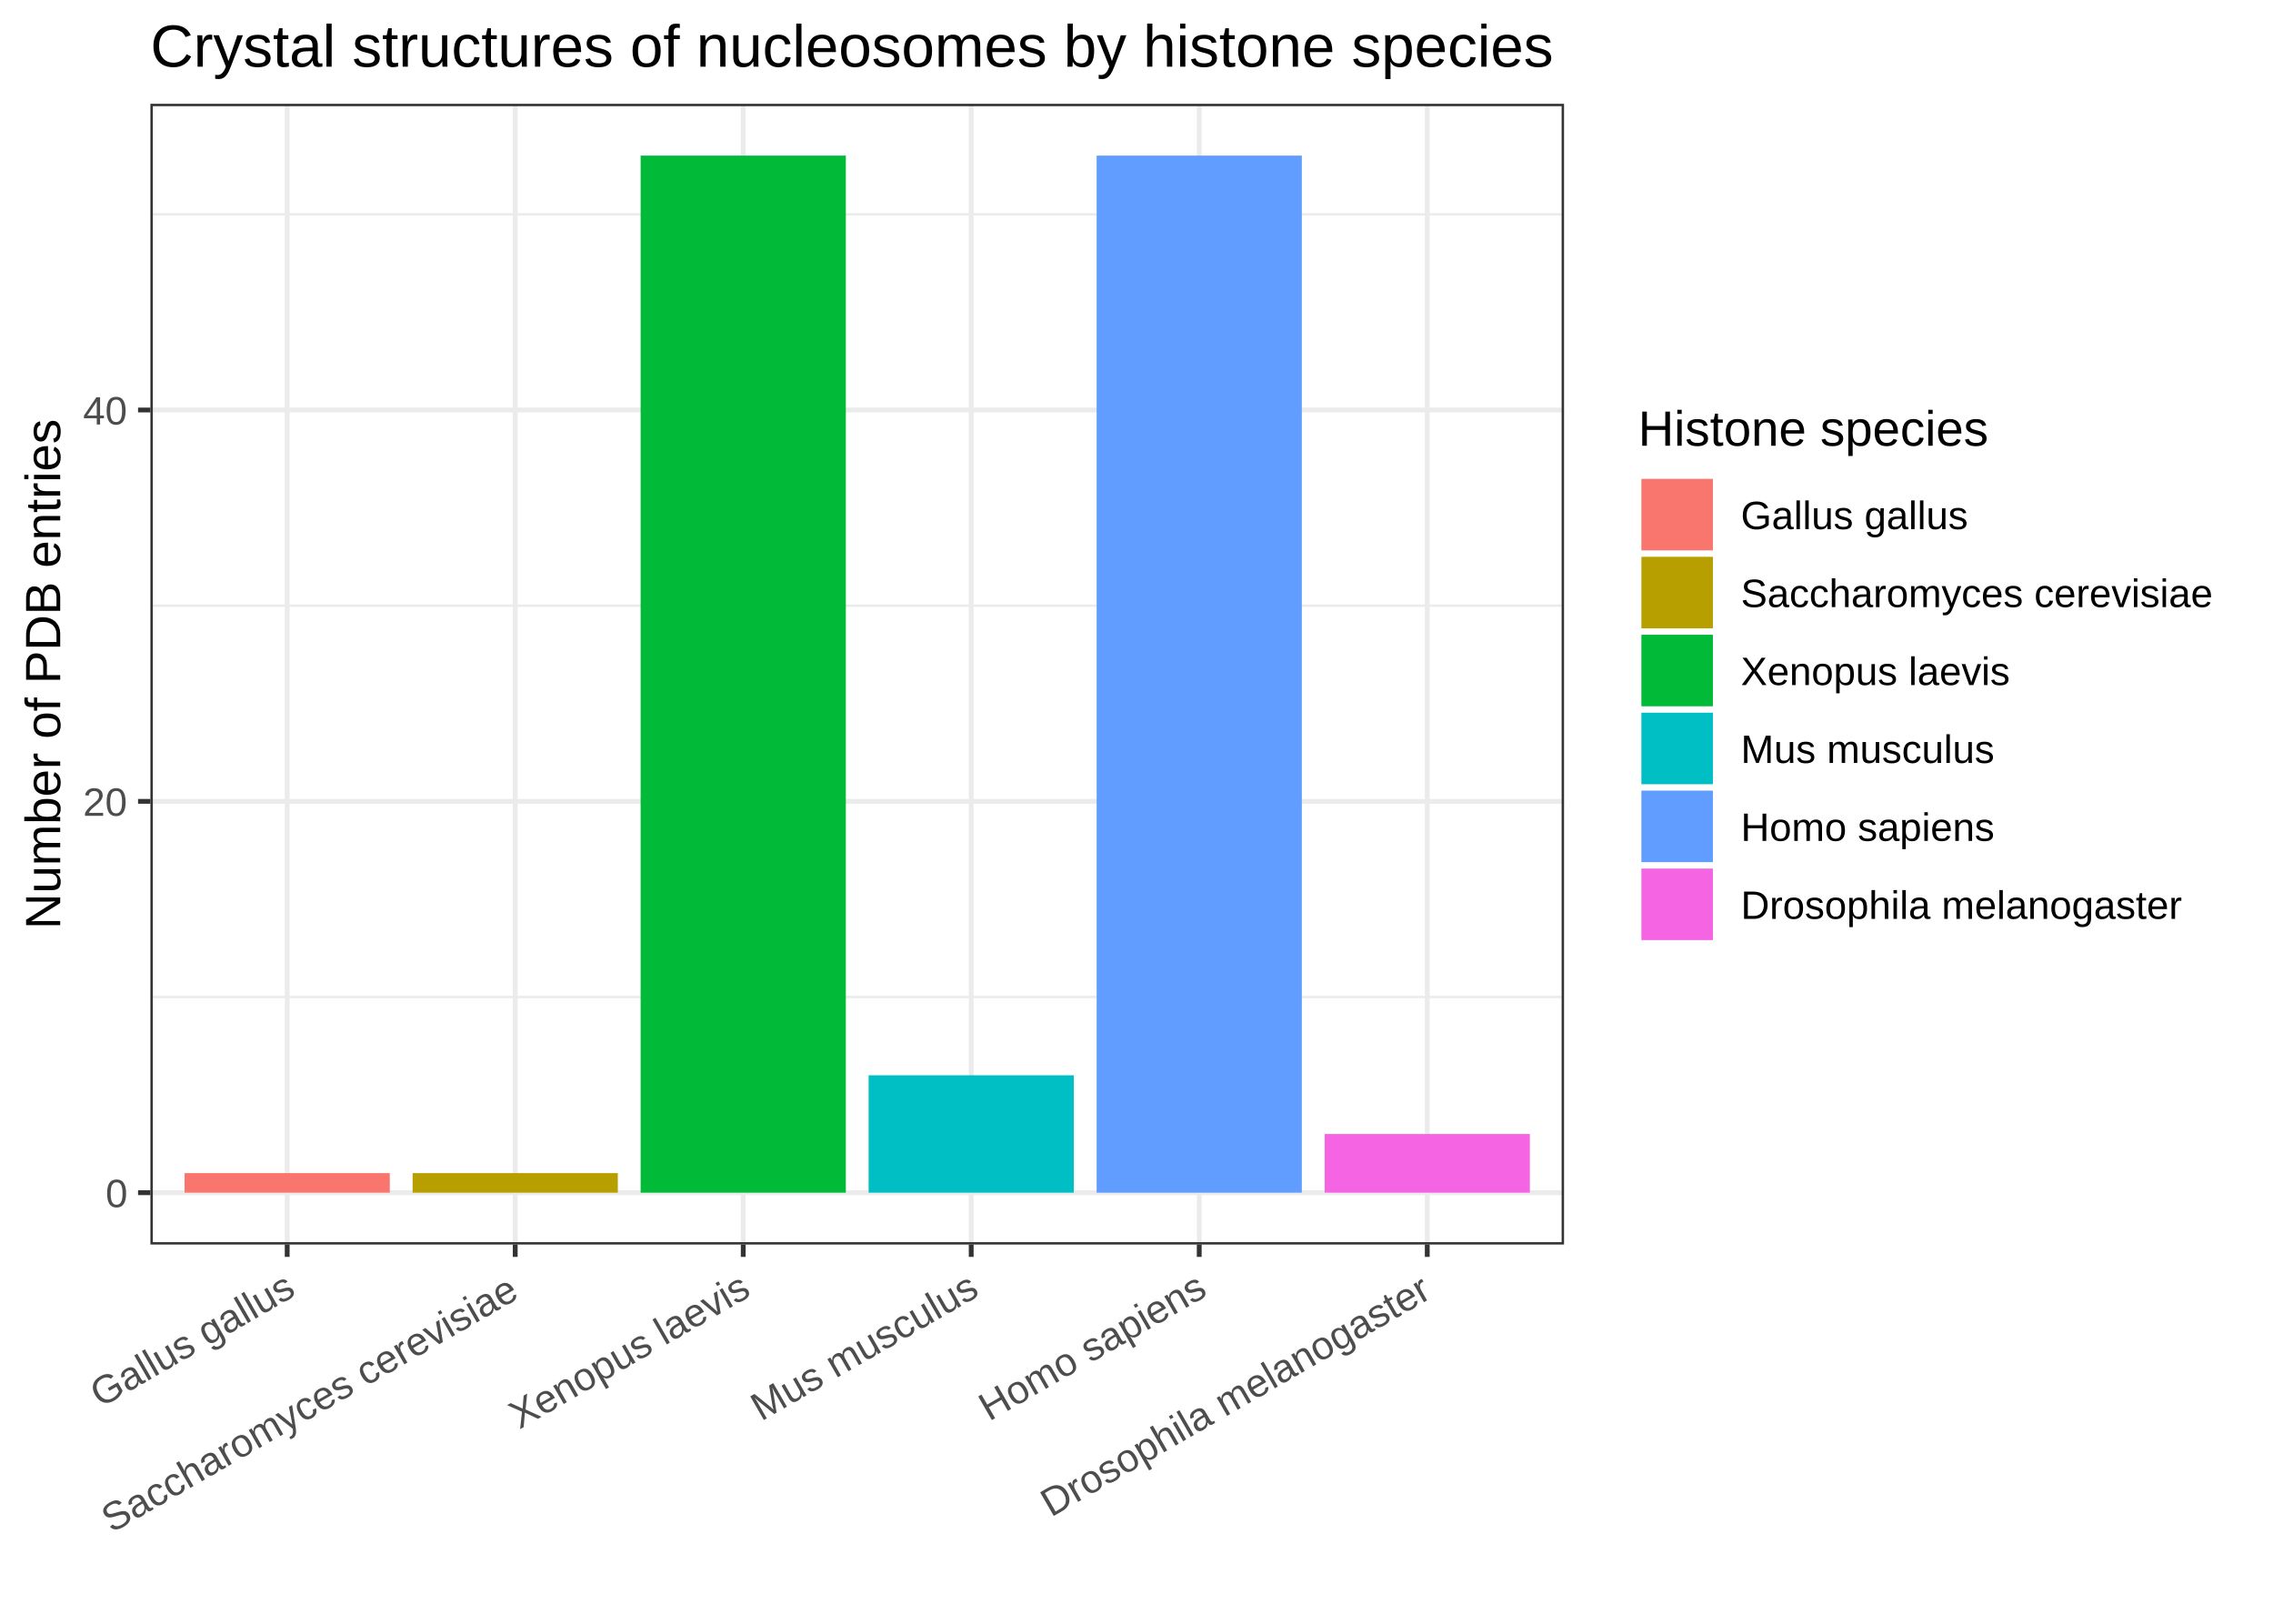
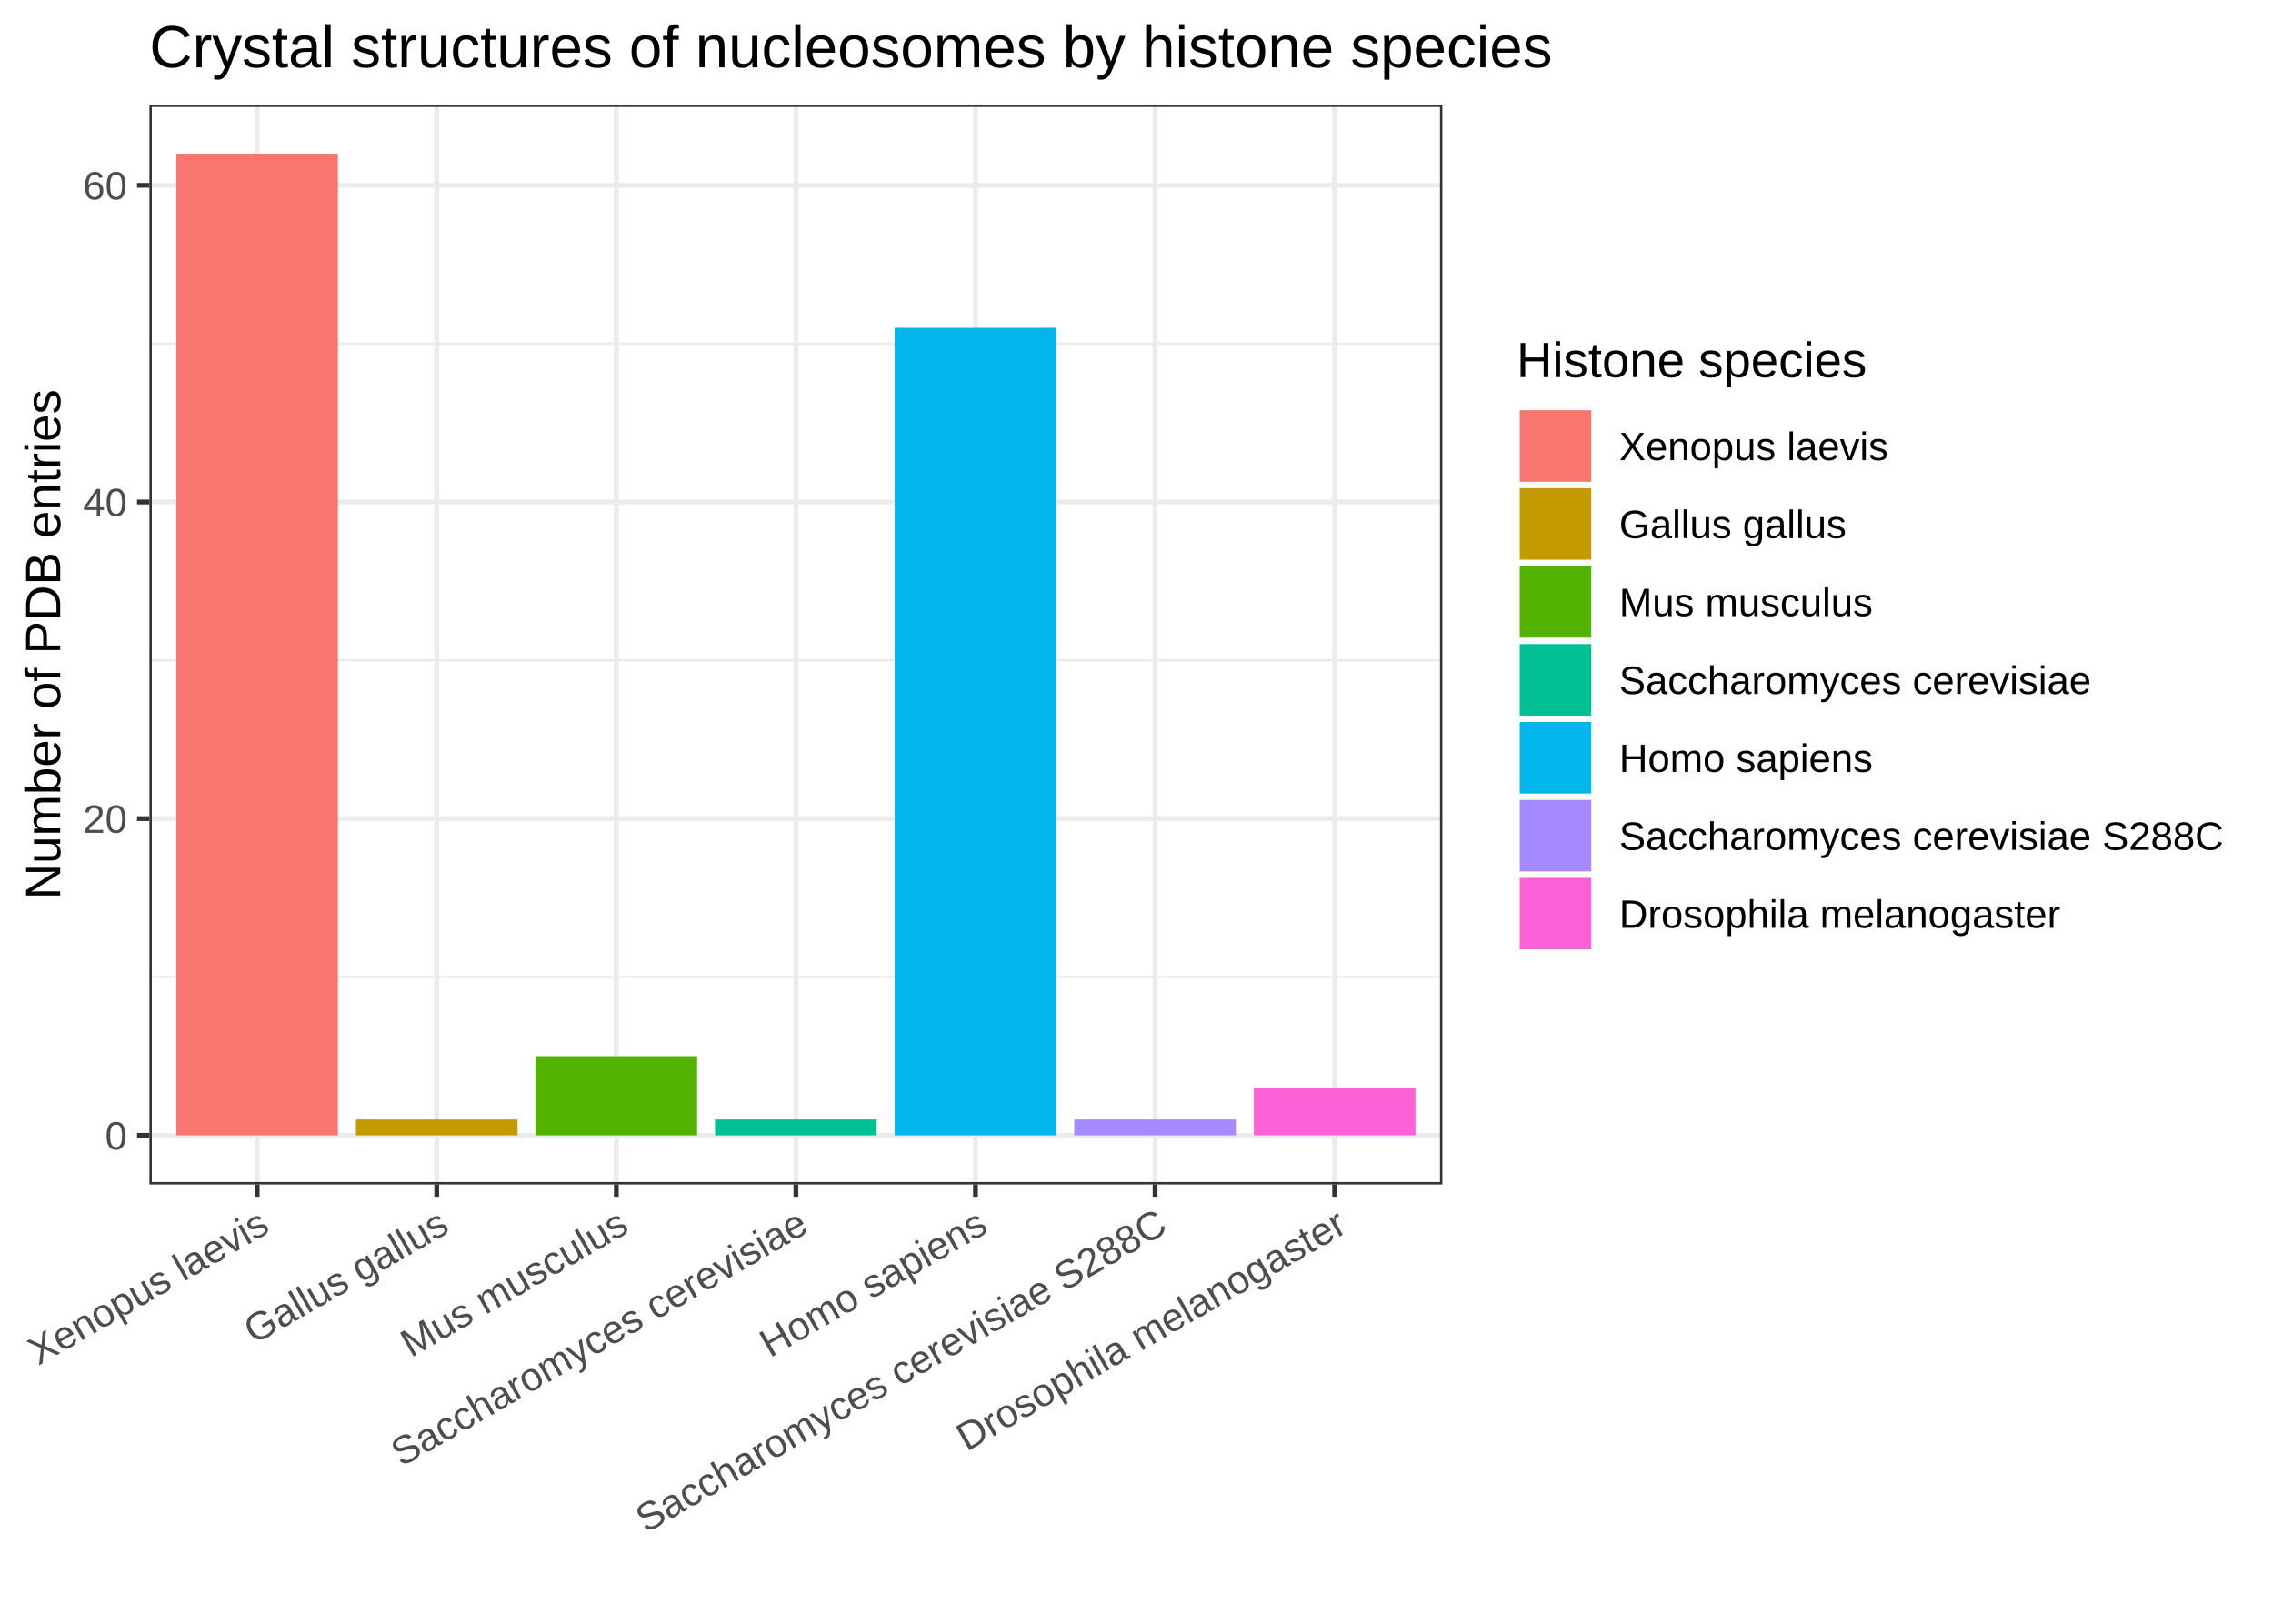
<svg xmlns="http://www.w3.org/2000/svg" viewBox="0 0 504.00 360.00">
  <defs>
    <style type="text/css">
    line, polyline, polygon, path, rect, circle {
      fill: none;
      stroke: #000000;
      stroke-linecap: round;
      stroke-linejoin: round;
      stroke-miterlimit: 10.00;
    }
  </style>
  </defs>
  <rect width="100%" height="100%" style="stroke: none; fill: #FFFFFF;" />
-   <rect x="0" y="0" width="504.00" height="360.00" style="stroke-width: 1.07; stroke: #FFFFFF; fill: #FFFFFF;" />
+   <rect x="0.00" y="0" width="504.00" height="360.00" style="stroke-width: 1.07; stroke: #FFFFFF; fill: #FFFFFF;" />
  <defs>
-     <clipPath id="cpMzMuMzV8MzQ2LjgwfDI3NS45M3wyMy4wMQ==">
-       <rect x="33.35" y="23.01" width="313.45" height="252.92" />
+     <clipPath id="cpMzMuMTN8MzE5LjgzfDI2Mi41OXwyMy4xOQ==">
+       <rect x="33.13" y="23.19" width="286.70" height="239.41" />
    </clipPath>
  </defs>
-   <rect x="33.35" y="23.01" width="313.45" height="252.92" style="stroke-width: 1.07; stroke: none; fill: #FFFFFF;" clip-path="url(#cpMzMuMzV8MzQ2LjgwfDI3NS45M3wyMy4wMQ==)" />
-   <polyline points="33.35,221.05 346.80,221.05 " style="stroke-width: 0.53; stroke: #EBEBEB; stroke-linecap: butt;" clip-path="url(#cpMzMuMzV8MzQ2LjgwfDI3NS45M3wyMy4wMQ==)" />
-   <polyline points="33.35,134.28 346.80,134.28 " style="stroke-width: 0.53; stroke: #EBEBEB; stroke-linecap: butt;" clip-path="url(#cpMzMuMzV8MzQ2LjgwfDI3NS45M3wyMy4wMQ==)" />
-   <polyline points="33.35,47.52 346.80,47.52 " style="stroke-width: 0.53; stroke: #EBEBEB; stroke-linecap: butt;" clip-path="url(#cpMzMuMzV8MzQ2LjgwfDI3NS45M3wyMy4wMQ==)" />
-   <polyline points="33.35,264.43 346.80,264.43 " style="stroke-width: 1.07; stroke: #EBEBEB; stroke-linecap: butt;" clip-path="url(#cpMzMuMzV8MzQ2LjgwfDI3NS45M3wyMy4wMQ==)" />
-   <polyline points="33.35,177.67 346.80,177.67 " style="stroke-width: 1.07; stroke: #EBEBEB; stroke-linecap: butt;" clip-path="url(#cpMzMuMzV8MzQ2LjgwfDI3NS45M3wyMy4wMQ==)" />
-   <polyline points="33.35,90.90 346.80,90.90 " style="stroke-width: 1.07; stroke: #EBEBEB; stroke-linecap: butt;" clip-path="url(#cpMzMuMzV8MzQ2LjgwfDI3NS45M3wyMy4wMQ==)" />
-   <polyline points="63.68,275.93 63.68,23.01 " style="stroke-width: 1.07; stroke: #EBEBEB; stroke-linecap: butt;" clip-path="url(#cpMzMuMzV8MzQ2LjgwfDI3NS45M3wyMy4wMQ==)" />
-   <polyline points="114.24,275.93 114.24,23.01 " style="stroke-width: 1.07; stroke: #EBEBEB; stroke-linecap: butt;" clip-path="url(#cpMzMuMzV8MzQ2LjgwfDI3NS45M3wyMy4wMQ==)" />
-   <polyline points="164.80,275.93 164.80,23.01 " style="stroke-width: 1.07; stroke: #EBEBEB; stroke-linecap: butt;" clip-path="url(#cpMzMuMzV8MzQ2LjgwfDI3NS45M3wyMy4wMQ==)" />
-   <polyline points="215.35,275.93 215.35,23.01 " style="stroke-width: 1.07; stroke: #EBEBEB; stroke-linecap: butt;" clip-path="url(#cpMzMuMzV8MzQ2LjgwfDI3NS45M3wyMy4wMQ==)" />
-   <polyline points="265.91,275.93 265.91,23.01 " style="stroke-width: 1.07; stroke: #EBEBEB; stroke-linecap: butt;" clip-path="url(#cpMzMuMzV8MzQ2LjgwfDI3NS45M3wyMy4wMQ==)" />
-   <polyline points="316.47,275.93 316.47,23.01 " style="stroke-width: 1.07; stroke: #EBEBEB; stroke-linecap: butt;" clip-path="url(#cpMzMuMzV8MzQ2LjgwfDI3NS45M3wyMy4wMQ==)" />
-   <rect x="40.93" y="260.09" width="45.50" height="4.34" style="stroke-width: 1.07; stroke: none; stroke-linecap: square; stroke-linejoin: miter; fill: #F8766D;" clip-path="url(#cpMzMuMzV8MzQ2LjgwfDI3NS45M3wyMy4wMQ==)" />
-   <rect x="91.49" y="260.09" width="45.50" height="4.34" style="stroke-width: 1.07; stroke: none; stroke-linecap: square; stroke-linejoin: miter; fill: #B79F00;" clip-path="url(#cpMzMuMzV8MzQ2LjgwfDI3NS45M3wyMy4wMQ==)" />
-   <rect x="142.05" y="34.50" width="45.50" height="229.93" style="stroke-width: 1.07; stroke: none; stroke-linecap: square; stroke-linejoin: miter; fill: #00BA38;" clip-path="url(#cpMzMuMzV8MzQ2LjgwfDI3NS45M3wyMy4wMQ==)" />
-   <rect x="192.60" y="238.40" width="45.50" height="26.03" style="stroke-width: 1.07; stroke: none; stroke-linecap: square; stroke-linejoin: miter; fill: #00BFC4;" clip-path="url(#cpMzMuMzV8MzQ2LjgwfDI3NS45M3wyMy4wMQ==)" />
-   <rect x="243.16" y="34.50" width="45.50" height="229.93" style="stroke-width: 1.07; stroke: none; stroke-linecap: square; stroke-linejoin: miter; fill: #619CFF;" clip-path="url(#cpMzMuMzV8MzQ2LjgwfDI3NS45M3wyMy4wMQ==)" />
-   <rect x="293.72" y="251.42" width="45.50" height="13.01" style="stroke-width: 1.07; stroke: none; stroke-linecap: square; stroke-linejoin: miter; fill: #F564E3;" clip-path="url(#cpMzMuMzV8MzQ2LjgwfDI3NS45M3wyMy4wMQ==)" />
-   <rect x="33.35" y="23.01" width="313.45" height="252.92" style="stroke-width: 1.07; stroke: #333333;" clip-path="url(#cpMzMuMzV8MzQ2LjgwfDI3NS45M3wyMy4wMQ==)" />
+   <rect x="33.13" y="23.19" width="286.70" height="239.41" style="stroke-width: 1.07; stroke: none; fill: #FFFFFF;" clip-path="url(#cpMzMuMTN8MzE5LjgzfDI2Mi41OXwyMy4xOQ==)" />
+   <polyline points="33.13,216.61 319.83,216.61 " style="stroke-width: 0.53; stroke: #EBEBEB; stroke-linecap: butt;" clip-path="url(#cpMzMuMTN8MzE5LjgzfDI2Mi41OXwyMy4xOQ==)" />
+   <polyline points="33.13,146.40 319.83,146.40 " style="stroke-width: 0.53; stroke: #EBEBEB; stroke-linecap: butt;" clip-path="url(#cpMzMuMTN8MzE5LjgzfDI2Mi41OXwyMy4xOQ==)" />
+   <polyline points="33.13,76.19 319.83,76.19 " style="stroke-width: 0.53; stroke: #EBEBEB; stroke-linecap: butt;" clip-path="url(#cpMzMuMTN8MzE5LjgzfDI2Mi41OXwyMy4xOQ==)" />
+   <polyline points="33.13,251.71 319.83,251.71 " style="stroke-width: 1.07; stroke: #EBEBEB; stroke-linecap: butt;" clip-path="url(#cpMzMuMTN8MzE5LjgzfDI2Mi41OXwyMy4xOQ==)" />
+   <polyline points="33.13,181.50 319.83,181.50 " style="stroke-width: 1.07; stroke: #EBEBEB; stroke-linecap: butt;" clip-path="url(#cpMzMuMTN8MzE5LjgzfDI2Mi41OXwyMy4xOQ==)" />
+   <polyline points="33.13,111.30 319.83,111.30 " style="stroke-width: 1.07; stroke: #EBEBEB; stroke-linecap: butt;" clip-path="url(#cpMzMuMTN8MzE5LjgzfDI2Mi41OXwyMy4xOQ==)" />
+   <polyline points="33.13,41.09 319.83,41.09 " style="stroke-width: 1.07; stroke: #EBEBEB; stroke-linecap: butt;" clip-path="url(#cpMzMuMTN8MzE5LjgzfDI2Mi41OXwyMy4xOQ==)" />
+   <polyline points="57.02,262.59 57.02,23.19 " style="stroke-width: 1.07; stroke: #EBEBEB; stroke-linecap: butt;" clip-path="url(#cpMzMuMTN8MzE5LjgzfDI2Mi41OXwyMy4xOQ==)" />
+   <polyline points="96.84,262.59 96.84,23.19 " style="stroke-width: 1.07; stroke: #EBEBEB; stroke-linecap: butt;" clip-path="url(#cpMzMuMTN8MzE5LjgzfDI2Mi41OXwyMy4xOQ==)" />
+   <polyline points="136.66,262.59 136.66,23.19 " style="stroke-width: 1.07; stroke: #EBEBEB; stroke-linecap: butt;" clip-path="url(#cpMzMuMTN8MzE5LjgzfDI2Mi41OXwyMy4xOQ==)" />
+   <polyline points="176.48,262.59 176.48,23.19 " style="stroke-width: 1.07; stroke: #EBEBEB; stroke-linecap: butt;" clip-path="url(#cpMzMuMTN8MzE5LjgzfDI2Mi41OXwyMy4xOQ==)" />
+   <polyline points="216.30,262.59 216.30,23.19 " style="stroke-width: 1.07; stroke: #EBEBEB; stroke-linecap: butt;" clip-path="url(#cpMzMuMTN8MzE5LjgzfDI2Mi41OXwyMy4xOQ==)" />
+   <polyline points="256.12,262.59 256.12,23.19 " style="stroke-width: 1.07; stroke: #EBEBEB; stroke-linecap: butt;" clip-path="url(#cpMzMuMTN8MzE5LjgzfDI2Mi41OXwyMy4xOQ==)" />
+   <polyline points="295.94,262.59 295.94,23.19 " style="stroke-width: 1.07; stroke: #EBEBEB; stroke-linecap: butt;" clip-path="url(#cpMzMuMTN8MzE5LjgzfDI2Mi41OXwyMy4xOQ==)" />
+   <rect x="39.10" y="34.07" width="35.84" height="217.64" style="stroke-width: 1.07; stroke: none; stroke-linecap: square; stroke-linejoin: miter; fill: #F8766D;" clip-path="url(#cpMzMuMTN8MzE5LjgzfDI2Mi41OXwyMy4xOQ==)" />
+   <rect x="78.92" y="248.20" width="35.84" height="3.51" style="stroke-width: 1.07; stroke: none; stroke-linecap: square; stroke-linejoin: miter; fill: #C49A00;" clip-path="url(#cpMzMuMTN8MzE5LjgzfDI2Mi41OXwyMy4xOQ==)" />
+   <rect x="118.74" y="234.16" width="35.84" height="17.55" style="stroke-width: 1.07; stroke: none; stroke-linecap: square; stroke-linejoin: miter; fill: #53B400;" clip-path="url(#cpMzMuMTN8MzE5LjgzfDI2Mi41OXwyMy4xOQ==)" />
+   <rect x="158.56" y="248.20" width="35.84" height="3.51" style="stroke-width: 1.07; stroke: none; stroke-linecap: square; stroke-linejoin: miter; fill: #00C094;" clip-path="url(#cpMzMuMTN8MzE5LjgzfDI2Mi41OXwyMy4xOQ==)" />
+   <rect x="198.38" y="72.68" width="35.84" height="179.03" style="stroke-width: 1.07; stroke: none; stroke-linecap: square; stroke-linejoin: miter; fill: #00B6EB;" clip-path="url(#cpMzMuMTN8MzE5LjgzfDI2Mi41OXwyMy4xOQ==)" />
+   <rect x="238.20" y="248.20" width="35.84" height="3.51" style="stroke-width: 1.07; stroke: none; stroke-linecap: square; stroke-linejoin: miter; fill: #A58AFF;" clip-path="url(#cpMzMuMTN8MzE5LjgzfDI2Mi41OXwyMy4xOQ==)" />
+   <rect x="278.02" y="241.18" width="35.84" height="10.53" style="stroke-width: 1.07; stroke: none; stroke-linecap: square; stroke-linejoin: miter; fill: #FB61D7;" clip-path="url(#cpMzMuMTN8MzE5LjgzfDI2Mi41OXwyMy4xOQ==)" />
+   <rect x="33.13" y="23.19" width="286.70" height="239.41" style="stroke-width: 1.07; stroke: #333333;" clip-path="url(#cpMzMuMTN8MzE5LjgzfDI2Mi41OXwyMy4xOQ==)" />
  <defs>
    <clipPath id="cpMC4wMHw1MDQuMDB8MzYwLjAwfDAuMDA=">
      <rect x="0.00" y="0.00" width="504.00" height="360.00" />
    </clipPath>
  </defs>
  <g clip-path="url(#cpMC4wMHw1MDQuMDB8MzYwLjAwfDAuMDA=)">
-     <text x="23.41" y="267.65" style="font-size: 8.80px; fill: #4D4D4D; font-family: Arial;" textLength="5.01px" lengthAdjust="spacingAndGlyphs">0</text>
+     <text x="23.30" y="254.86" style="font-size: 8.80px; fill: #4D4D4D; font-family: Arial;" textLength="4.89px" lengthAdjust="spacingAndGlyphs">0</text>
  </g>
  <g clip-path="url(#cpMC4wMHw1MDQuMDB8MzYwLjAwfDAuMDA=)">
-     <text x="18.41" y="180.88" style="font-size: 8.80px; fill: #4D4D4D; font-family: Arial;" textLength="10.01px" lengthAdjust="spacingAndGlyphs">20</text>
+     <text x="18.41" y="184.65" style="font-size: 8.80px; fill: #4D4D4D; font-family: Arial;" textLength="9.79px" lengthAdjust="spacingAndGlyphs">20</text>
  </g>
  <g clip-path="url(#cpMC4wMHw1MDQuMDB8MzYwLjAwfDAuMDA=)">
-     <text x="18.41" y="94.12" style="font-size: 8.80px; fill: #4D4D4D; font-family: Arial;" textLength="10.01px" lengthAdjust="spacingAndGlyphs">40</text>
-   </g>
-   <polyline points="30.61,264.43 33.35,264.43 " style="stroke-width: 1.07; stroke: #333333; stroke-linecap: butt;" clip-path="url(#cpMC4wMHw1MDQuMDB8MzYwLjAwfDAuMDA=)" />
-   <polyline points="30.61,177.67 33.35,177.67 " style="stroke-width: 1.07; stroke: #333333; stroke-linecap: butt;" clip-path="url(#cpMC4wMHw1MDQuMDB8MzYwLjAwfDAuMDA=)" />
-   <polyline points="30.61,90.90 33.35,90.90 " style="stroke-width: 1.07; stroke: #333333; stroke-linecap: butt;" clip-path="url(#cpMC4wMHw1MDQuMDB8MzYwLjAwfDAuMDA=)" />
-   <polyline points="63.68,278.67 63.68,275.93 " style="stroke-width: 1.07; stroke: #333333; stroke-linecap: butt;" clip-path="url(#cpMC4wMHw1MDQuMDB8MzYwLjAwfDAuMDA=)" />
-   <polyline points="114.24,278.67 114.24,275.93 " style="stroke-width: 1.07; stroke: #333333; stroke-linecap: butt;" clip-path="url(#cpMC4wMHw1MDQuMDB8MzYwLjAwfDAuMDA=)" />
-   <polyline points="164.80,278.67 164.80,275.93 " style="stroke-width: 1.07; stroke: #333333; stroke-linecap: butt;" clip-path="url(#cpMC4wMHw1MDQuMDB8MzYwLjAwfDAuMDA=)" />
-   <polyline points="215.35,278.67 215.35,275.93 " style="stroke-width: 1.07; stroke: #333333; stroke-linecap: butt;" clip-path="url(#cpMC4wMHw1MDQuMDB8MzYwLjAwfDAuMDA=)" />
-   <polyline points="265.91,278.67 265.91,275.93 " style="stroke-width: 1.07; stroke: #333333; stroke-linecap: butt;" clip-path="url(#cpMC4wMHw1MDQuMDB8MzYwLjAwfDAuMDA=)" />
-   <polyline points="316.47,278.67 316.47,275.93 " style="stroke-width: 1.07; stroke: #333333; stroke-linecap: butt;" clip-path="url(#cpMC4wMHw1MDQuMDB8MzYwLjAwfDAuMDA=)" />
-   <g clip-path="url(#cpMC4wMHw1MDQuMDB8MzYwLjAwfDAuMDA=)">
-     <text transform="translate(22.28,312.20) rotate(-30)" style="font-size: 8.80px; fill: #4D4D4D; font-family: Arial;" textLength="51.53px" lengthAdjust="spacingAndGlyphs">Gallus gallus</text>
+     <text x="18.41" y="114.45" style="font-size: 8.80px; fill: #4D4D4D; font-family: Arial;" textLength="9.79px" lengthAdjust="spacingAndGlyphs">40</text>
  </g>
  <g clip-path="url(#cpMC4wMHw1MDQuMDB8MzYwLjAwfDAuMDA=)">
-     <text transform="translate(24.76,339.96) rotate(-30)" style="font-size: 8.80px; fill: #4D4D4D; font-family: Arial;" textLength="107.04px" lengthAdjust="spacingAndGlyphs">Saccharomyces cerevisiae</text>
+     <text x="18.41" y="44.24" style="font-size: 8.80px; fill: #4D4D4D; font-family: Arial;" textLength="9.79px" lengthAdjust="spacingAndGlyphs">60</text>
+   </g>
+   <polyline points="30.39,251.71 33.13,251.71 " style="stroke-width: 1.07; stroke: #333333; stroke-linecap: butt;" clip-path="url(#cpMC4wMHw1MDQuMDB8MzYwLjAwfDAuMDA=)" />
+   <polyline points="30.39,181.50 33.13,181.50 " style="stroke-width: 1.07; stroke: #333333; stroke-linecap: butt;" clip-path="url(#cpMC4wMHw1MDQuMDB8MzYwLjAwfDAuMDA=)" />
+   <polyline points="30.39,111.30 33.13,111.30 " style="stroke-width: 1.07; stroke: #333333; stroke-linecap: butt;" clip-path="url(#cpMC4wMHw1MDQuMDB8MzYwLjAwfDAuMDA=)" />
+   <polyline points="30.39,41.09 33.13,41.09 " style="stroke-width: 1.07; stroke: #333333; stroke-linecap: butt;" clip-path="url(#cpMC4wMHw1MDQuMDB8MzYwLjAwfDAuMDA=)" />
+   <polyline points="57.02,265.33 57.02,262.59 " style="stroke-width: 1.07; stroke: #333333; stroke-linecap: butt;" clip-path="url(#cpMC4wMHw1MDQuMDB8MzYwLjAwfDAuMDA=)" />
+   <polyline points="96.84,265.33 96.84,262.59 " style="stroke-width: 1.07; stroke: #333333; stroke-linecap: butt;" clip-path="url(#cpMC4wMHw1MDQuMDB8MzYwLjAwfDAuMDA=)" />
+   <polyline points="136.66,265.33 136.66,262.59 " style="stroke-width: 1.07; stroke: #333333; stroke-linecap: butt;" clip-path="url(#cpMC4wMHw1MDQuMDB8MzYwLjAwfDAuMDA=)" />
+   <polyline points="176.48,265.33 176.48,262.59 " style="stroke-width: 1.07; stroke: #333333; stroke-linecap: butt;" clip-path="url(#cpMC4wMHw1MDQuMDB8MzYwLjAwfDAuMDA=)" />
+   <polyline points="216.30,265.33 216.30,262.59 " style="stroke-width: 1.07; stroke: #333333; stroke-linecap: butt;" clip-path="url(#cpMC4wMHw1MDQuMDB8MzYwLjAwfDAuMDA=)" />
+   <polyline points="256.12,265.33 256.12,262.59 " style="stroke-width: 1.07; stroke: #333333; stroke-linecap: butt;" clip-path="url(#cpMC4wMHw1MDQuMDB8MzYwLjAwfDAuMDA=)" />
+   <polyline points="295.94,265.33 295.94,262.59 " style="stroke-width: 1.07; stroke: #333333; stroke-linecap: butt;" clip-path="url(#cpMC4wMHw1MDQuMDB8MzYwLjAwfDAuMDA=)" />
+   <g clip-path="url(#cpMC4wMHw1MDQuMDB8MzYwLjAwfDAuMDA=)">
+     <text transform="translate(8.48,302.82) rotate(-30)" style="font-size: 8.80px; fill: #4D4D4D; font-family: Arial;" textLength="59.68px" lengthAdjust="spacingAndGlyphs">Xenopus laevis</text>
  </g>
  <g clip-path="url(#cpMC4wMHw1MDQuMDB8MzYwLjAwfDAuMDA=)">
-     <text transform="translate(115.15,316.96) rotate(-30)" style="font-size: 8.80px; fill: #4D4D4D; font-family: Arial;" textLength="61.04px" lengthAdjust="spacingAndGlyphs">Xenopus laevis</text>
+     <text transform="translate(56.36,298.17) rotate(-30)" style="font-size: 8.80px; fill: #4D4D4D; font-family: Arial;" textLength="50.38px" lengthAdjust="spacingAndGlyphs">Gallus gallus</text>
  </g>
  <g clip-path="url(#cpMC4wMHw1MDQuMDB8MzYwLjAwfDAuMDA=)">
-     <text transform="translate(168.76,315.19) rotate(-30)" style="font-size: 8.80px; fill: #4D4D4D; font-family: Arial;" textLength="57.52px" lengthAdjust="spacingAndGlyphs">Mus musculus</text>
+     <text transform="translate(91.11,301.10) rotate(-30)" style="font-size: 8.80px; fill: #4D4D4D; font-family: Arial;" textLength="56.24px" lengthAdjust="spacingAndGlyphs">Mus musculus</text>
  </g>
  <g clip-path="url(#cpMC4wMHw1MDQuMDB8MzYwLjAwfDAuMDA=)">
-     <text transform="translate(219.31,315.20) rotate(-30)" style="font-size: 8.80px; fill: #4D4D4D; font-family: Arial;" textLength="57.53px" lengthAdjust="spacingAndGlyphs">Homo sapiens</text>
+     <text transform="translate(88.99,325.31) rotate(-30)" style="font-size: 8.80px; fill: #4D4D4D; font-family: Arial;" textLength="104.66px" lengthAdjust="spacingAndGlyphs">Saccharomyces cerevisiae</text>
  </g>
  <g clip-path="url(#cpMC4wMHw1MDQuMDB8MzYwLjAwfDAuMDA=)">
-     <text transform="translate(233.04,336.46) rotate(-30)" style="font-size: 8.80px; fill: #4D4D4D; font-family: Arial;" textLength="100.05px" lengthAdjust="spacingAndGlyphs">Drosophila melanogaster</text>
+     <text transform="translate(170.73,301.11) rotate(-30)" style="font-size: 8.80px; fill: #4D4D4D; font-family: Arial;" textLength="56.25px" lengthAdjust="spacingAndGlyphs">Homo sapiens</text>
  </g>
  <g clip-path="url(#cpMC4wMHw1MDQuMDB8MzYwLjAwfDAuMDA=)">
-     <text transform="translate(13.35,206.02) rotate(-90)" style="font-size: 11.00px; font-family: Arial;" textLength="113.10px" lengthAdjust="spacingAndGlyphs">Number of PDB entries</text>
-   </g>
-   <rect x="357.76" y="84.31" width="140.76" height="130.31" style="stroke-width: 1.07; stroke: none; fill: #FFFFFF;" clip-path="url(#cpMC4wMHw1MDQuMDB8MzYwLjAwfDAuMDA=)" />
-   <g clip-path="url(#cpMC4wMHw1MDQuMDB8MzYwLjAwfDAuMDA=)">
-     <text x="363.24" y="98.82" style="font-size: 11.00px; font-family: Arial;" textLength="77.65px" lengthAdjust="spacingAndGlyphs">Histone species</text>
-   </g>
-   <rect x="363.24" y="105.46" width="17.28" height="17.28" style="stroke-width: 1.07; stroke: none; fill: #FFFFFF;" clip-path="url(#cpMC4wMHw1MDQuMDB8MzYwLjAwfDAuMDA=)" />
-   <rect x="363.95" y="106.17" width="15.86" height="15.86" style="stroke-width: 1.07; stroke: none; stroke-linecap: square; stroke-linejoin: miter; fill: #F8766D;" clip-path="url(#cpMC4wMHw1MDQuMDB8MzYwLjAwfDAuMDA=)" />
-   <rect x="363.24" y="122.74" width="17.28" height="17.28" style="stroke-width: 1.07; stroke: none; fill: #FFFFFF;" clip-path="url(#cpMC4wMHw1MDQuMDB8MzYwLjAwfDAuMDA=)" />
-   <rect x="363.95" y="123.45" width="15.86" height="15.86" style="stroke-width: 1.07; stroke: none; stroke-linecap: square; stroke-linejoin: miter; fill: #B79F00;" clip-path="url(#cpMC4wMHw1MDQuMDB8MzYwLjAwfDAuMDA=)" />
-   <rect x="363.24" y="140.02" width="17.28" height="17.28" style="stroke-width: 1.07; stroke: none; fill: #FFFFFF;" clip-path="url(#cpMC4wMHw1MDQuMDB8MzYwLjAwfDAuMDA=)" />
-   <rect x="363.95" y="140.73" width="15.86" height="15.86" style="stroke-width: 1.07; stroke: none; stroke-linecap: square; stroke-linejoin: miter; fill: #00BA38;" clip-path="url(#cpMC4wMHw1MDQuMDB8MzYwLjAwfDAuMDA=)" />
-   <rect x="363.24" y="157.30" width="17.28" height="17.28" style="stroke-width: 1.07; stroke: none; fill: #FFFFFF;" clip-path="url(#cpMC4wMHw1MDQuMDB8MzYwLjAwfDAuMDA=)" />
-   <rect x="363.95" y="158.01" width="15.86" height="15.86" style="stroke-width: 1.07; stroke: none; stroke-linecap: square; stroke-linejoin: miter; fill: #00BFC4;" clip-path="url(#cpMC4wMHw1MDQuMDB8MzYwLjAwfDAuMDA=)" />
-   <rect x="363.24" y="174.58" width="17.28" height="17.28" style="stroke-width: 1.07; stroke: none; fill: #FFFFFF;" clip-path="url(#cpMC4wMHw1MDQuMDB8MzYwLjAwfDAuMDA=)" />
-   <rect x="363.95" y="175.29" width="15.86" height="15.86" style="stroke-width: 1.07; stroke: none; stroke-linecap: square; stroke-linejoin: miter; fill: #619CFF;" clip-path="url(#cpMC4wMHw1MDQuMDB8MzYwLjAwfDAuMDA=)" />
-   <rect x="363.24" y="191.86" width="17.28" height="17.28" style="stroke-width: 1.07; stroke: none; fill: #FFFFFF;" clip-path="url(#cpMC4wMHw1MDQuMDB8MzYwLjAwfDAuMDA=)" />
-   <rect x="363.95" y="192.57" width="15.86" height="15.86" style="stroke-width: 1.07; stroke: none; stroke-linecap: square; stroke-linejoin: miter; fill: #F564E3;" clip-path="url(#cpMC4wMHw1MDQuMDB8MzYwLjAwfDAuMDA=)" />
-   <g clip-path="url(#cpMC4wMHw1MDQuMDB8MzYwLjAwfDAuMDA=)">
-     <text x="386.00" y="117.32" style="font-size: 8.80px; font-family: Arial;" textLength="51.53px" lengthAdjust="spacingAndGlyphs">Gallus gallus</text>
+     <text transform="translate(143.21,339.99) rotate(-30)" style="font-size: 8.80px; fill: #4D4D4D; font-family: Arial;" textLength="134.02px" lengthAdjust="spacingAndGlyphs">Saccharomyces cerevisiae S288C</text>
  </g>
  <g clip-path="url(#cpMC4wMHw1MDQuMDB8MzYwLjAwfDAuMDA=)">
-     <text x="386.00" y="134.60" style="font-size: 8.80px; font-family: Arial;" textLength="107.04px" lengthAdjust="spacingAndGlyphs">Saccharomyces cerevisiae</text>
+     <text transform="translate(214.36,321.90) rotate(-30)" style="font-size: 8.80px; fill: #4D4D4D; font-family: Arial;" textLength="97.83px" lengthAdjust="spacingAndGlyphs">Drosophila melanogaster</text>
  </g>
  <g clip-path="url(#cpMC4wMHw1MDQuMDB8MzYwLjAwfDAuMDA=)">
-     <text x="386.00" y="151.88" style="font-size: 8.80px; font-family: Arial;" textLength="61.04px" lengthAdjust="spacingAndGlyphs">Xenopus laevis</text>
+     <text transform="translate(13.35,199.44) rotate(-90)" style="font-size: 11.00px; font-family: Arial;" textLength="113.10px" lengthAdjust="spacingAndGlyphs">Number of PDB entries</text>
+   </g>
+   <rect x="330.79" y="69.10" width="167.73" height="147.59" style="stroke-width: 1.07; stroke: none; fill: #FFFFFF;" clip-path="url(#cpMC4wMHw1MDQuMDB8MzYwLjAwfDAuMDA=)" />
+   <g clip-path="url(#cpMC4wMHw1MDQuMDB8MzYwLjAwfDAuMDA=)">
+     <text x="336.27" y="83.61" style="font-size: 11.00px; font-family: Arial;" textLength="77.65px" lengthAdjust="spacingAndGlyphs">Histone species</text>
+   </g>
+   <rect x="336.27" y="90.24" width="17.28" height="17.28" style="stroke-width: 1.07; stroke: none; fill: #FFFFFF;" clip-path="url(#cpMC4wMHw1MDQuMDB8MzYwLjAwfDAuMDA=)" />
+   <rect x="336.98" y="90.95" width="15.86" height="15.86" style="stroke-width: 1.07; stroke: none; stroke-linecap: square; stroke-linejoin: miter; fill: #F8766D;" clip-path="url(#cpMC4wMHw1MDQuMDB8MzYwLjAwfDAuMDA=)" />
+   <rect x="336.27" y="107.52" width="17.28" height="17.28" style="stroke-width: 1.07; stroke: none; fill: #FFFFFF;" clip-path="url(#cpMC4wMHw1MDQuMDB8MzYwLjAwfDAuMDA=)" />
+   <rect x="336.98" y="108.23" width="15.86" height="15.86" style="stroke-width: 1.07; stroke: none; stroke-linecap: square; stroke-linejoin: miter; fill: #C49A00;" clip-path="url(#cpMC4wMHw1MDQuMDB8MzYwLjAwfDAuMDA=)" />
+   <rect x="336.27" y="124.80" width="17.28" height="17.28" style="stroke-width: 1.07; stroke: none; fill: #FFFFFF;" clip-path="url(#cpMC4wMHw1MDQuMDB8MzYwLjAwfDAuMDA=)" />
+   <rect x="336.98" y="125.51" width="15.86" height="15.86" style="stroke-width: 1.07; stroke: none; stroke-linecap: square; stroke-linejoin: miter; fill: #53B400;" clip-path="url(#cpMC4wMHw1MDQuMDB8MzYwLjAwfDAuMDA=)" />
+   <rect x="336.27" y="142.08" width="17.28" height="17.28" style="stroke-width: 1.07; stroke: none; fill: #FFFFFF;" clip-path="url(#cpMC4wMHw1MDQuMDB8MzYwLjAwfDAuMDA=)" />
+   <rect x="336.98" y="142.79" width="15.86" height="15.86" style="stroke-width: 1.07; stroke: none; stroke-linecap: square; stroke-linejoin: miter; fill: #00C094;" clip-path="url(#cpMC4wMHw1MDQuMDB8MzYwLjAwfDAuMDA=)" />
+   <rect x="336.27" y="159.36" width="17.28" height="17.28" style="stroke-width: 1.07; stroke: none; fill: #FFFFFF;" clip-path="url(#cpMC4wMHw1MDQuMDB8MzYwLjAwfDAuMDA=)" />
+   <rect x="336.98" y="160.07" width="15.86" height="15.86" style="stroke-width: 1.07; stroke: none; stroke-linecap: square; stroke-linejoin: miter; fill: #00B6EB;" clip-path="url(#cpMC4wMHw1MDQuMDB8MzYwLjAwfDAuMDA=)" />
+   <rect x="336.27" y="176.64" width="17.28" height="17.28" style="stroke-width: 1.07; stroke: none; fill: #FFFFFF;" clip-path="url(#cpMC4wMHw1MDQuMDB8MzYwLjAwfDAuMDA=)" />
+   <rect x="336.98" y="177.35" width="15.86" height="15.86" style="stroke-width: 1.07; stroke: none; stroke-linecap: square; stroke-linejoin: miter; fill: #A58AFF;" clip-path="url(#cpMC4wMHw1MDQuMDB8MzYwLjAwfDAuMDA=)" />
+   <rect x="336.27" y="193.92" width="17.28" height="17.28" style="stroke-width: 1.07; stroke: none; fill: #FFFFFF;" clip-path="url(#cpMC4wMHw1MDQuMDB8MzYwLjAwfDAuMDA=)" />
+   <rect x="336.98" y="194.63" width="15.86" height="15.86" style="stroke-width: 1.07; stroke: none; stroke-linecap: square; stroke-linejoin: miter; fill: #FB61D7;" clip-path="url(#cpMC4wMHw1MDQuMDB8MzYwLjAwfDAuMDA=)" />
+   <g clip-path="url(#cpMC4wMHw1MDQuMDB8MzYwLjAwfDAuMDA=)">
+     <text x="359.03" y="102.03" style="font-size: 8.80px; font-family: Arial;" textLength="59.68px" lengthAdjust="spacingAndGlyphs">Xenopus laevis</text>
  </g>
  <g clip-path="url(#cpMC4wMHw1MDQuMDB8MzYwLjAwfDAuMDA=)">
-     <text x="386.00" y="169.16" style="font-size: 8.80px; font-family: Arial;" textLength="57.52px" lengthAdjust="spacingAndGlyphs">Mus musculus</text>
+     <text x="359.03" y="119.31" style="font-size: 8.80px; font-family: Arial;" textLength="50.38px" lengthAdjust="spacingAndGlyphs">Gallus gallus</text>
  </g>
  <g clip-path="url(#cpMC4wMHw1MDQuMDB8MzYwLjAwfDAuMDA=)">
-     <text x="386.00" y="186.44" style="font-size: 8.80px; font-family: Arial;" textLength="57.53px" lengthAdjust="spacingAndGlyphs">Homo sapiens</text>
+     <text x="359.03" y="136.59" style="font-size: 8.80px; font-family: Arial;" textLength="56.24px" lengthAdjust="spacingAndGlyphs">Mus musculus</text>
  </g>
  <g clip-path="url(#cpMC4wMHw1MDQuMDB8MzYwLjAwfDAuMDA=)">
-     <text x="386.00" y="203.72" style="font-size: 8.80px; font-family: Arial;" textLength="100.05px" lengthAdjust="spacingAndGlyphs">Drosophila melanogaster</text>
+     <text x="359.03" y="153.87" style="font-size: 8.80px; font-family: Arial;" textLength="104.66px" lengthAdjust="spacingAndGlyphs">Saccharomyces cerevisiae</text>
  </g>
  <g clip-path="url(#cpMC4wMHw1MDQuMDB8MzYwLjAwfDAuMDA=)">
-     <text x="33.35" y="14.79" style="font-size: 13.20px; font-family: Arial;" textLength="306.36px" lengthAdjust="spacingAndGlyphs">Crystal structures of nucleosomes by histone species</text>
+     <text x="359.03" y="171.15" style="font-size: 8.80px; font-family: Arial;" textLength="56.25px" lengthAdjust="spacingAndGlyphs">Homo sapiens</text>
+   </g>
+   <g clip-path="url(#cpMC4wMHw1MDQuMDB8MzYwLjAwfDAuMDA=)">
+     <text x="359.03" y="188.43" style="font-size: 8.80px; font-family: Arial;" textLength="134.02px" lengthAdjust="spacingAndGlyphs">Saccharomyces cerevisiae S288C</text>
+   </g>
+   <g clip-path="url(#cpMC4wMHw1MDQuMDB8MzYwLjAwfDAuMDA=)">
+     <text x="359.03" y="205.71" style="font-size: 8.80px; font-family: Arial;" textLength="97.83px" lengthAdjust="spacingAndGlyphs">Drosophila melanogaster</text>
+   </g>
+   <g clip-path="url(#cpMC4wMHw1MDQuMDB8MzYwLjAwfDAuMDA=)">
+     <text x="33.13" y="14.93" style="font-size: 13.20px; font-family: Arial;" textLength="311.07px" lengthAdjust="spacingAndGlyphs">Crystal structures of nucleosomes by histone species</text>
  </g>
</svg>
